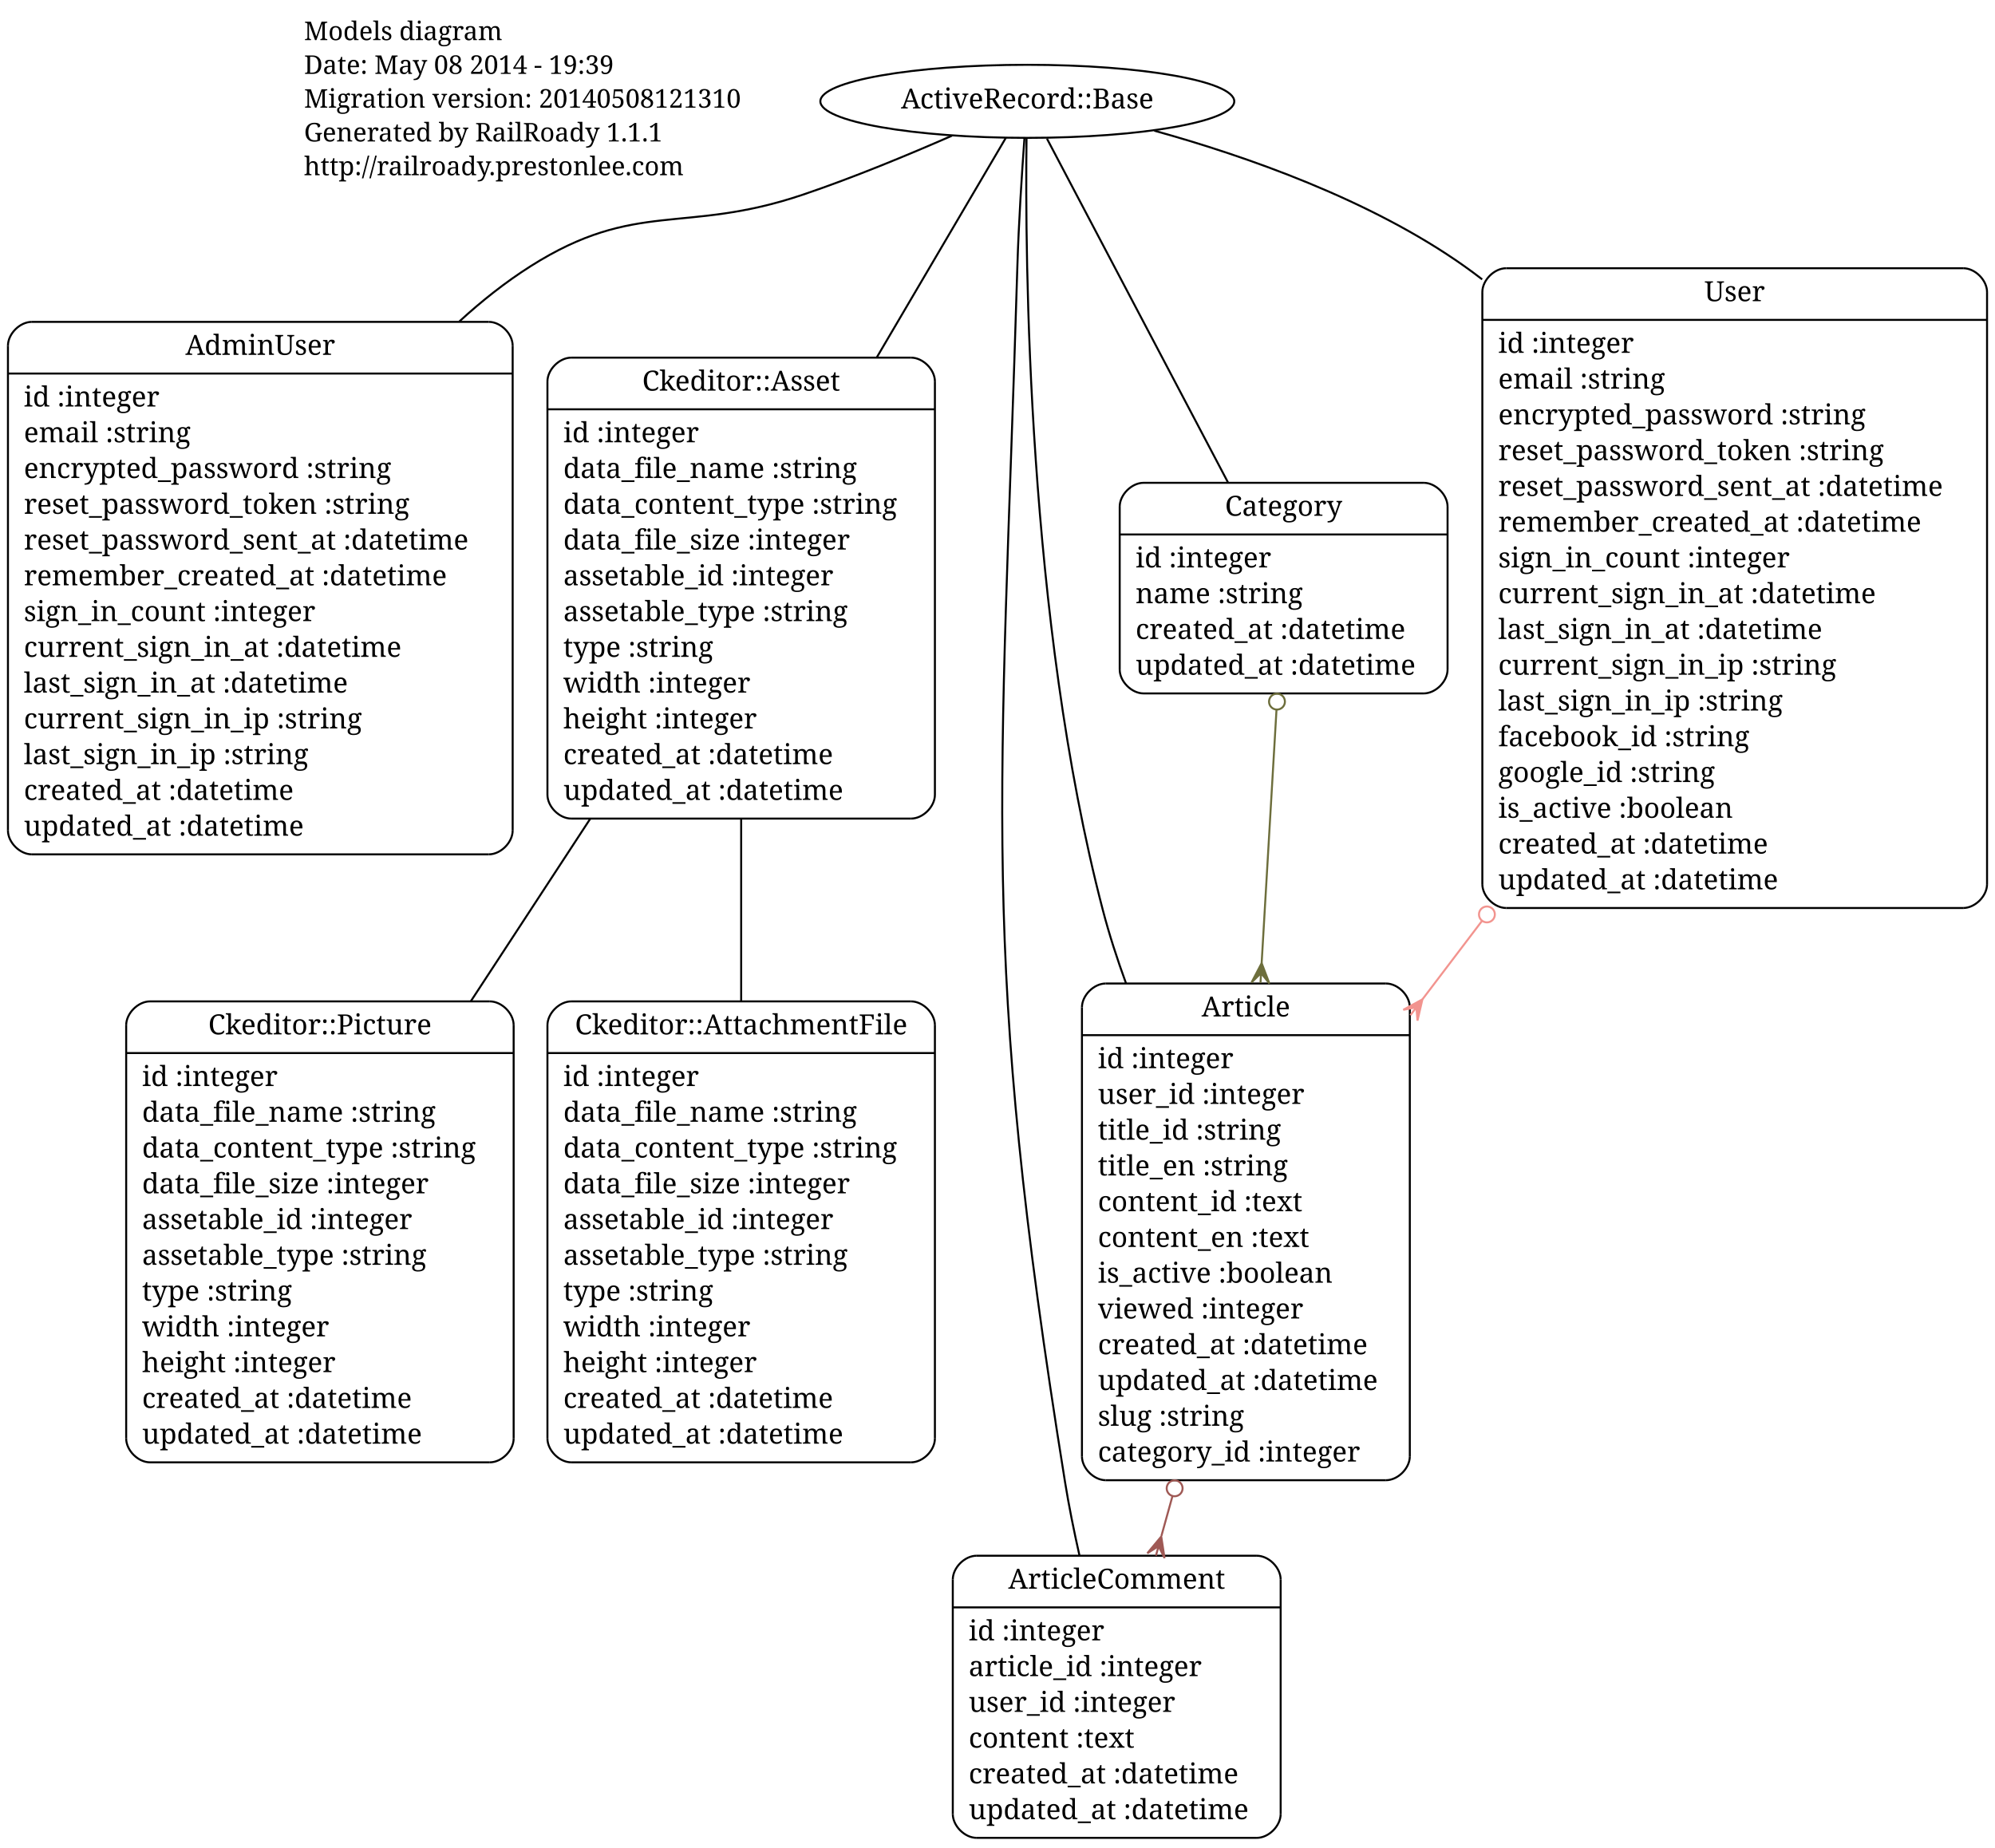
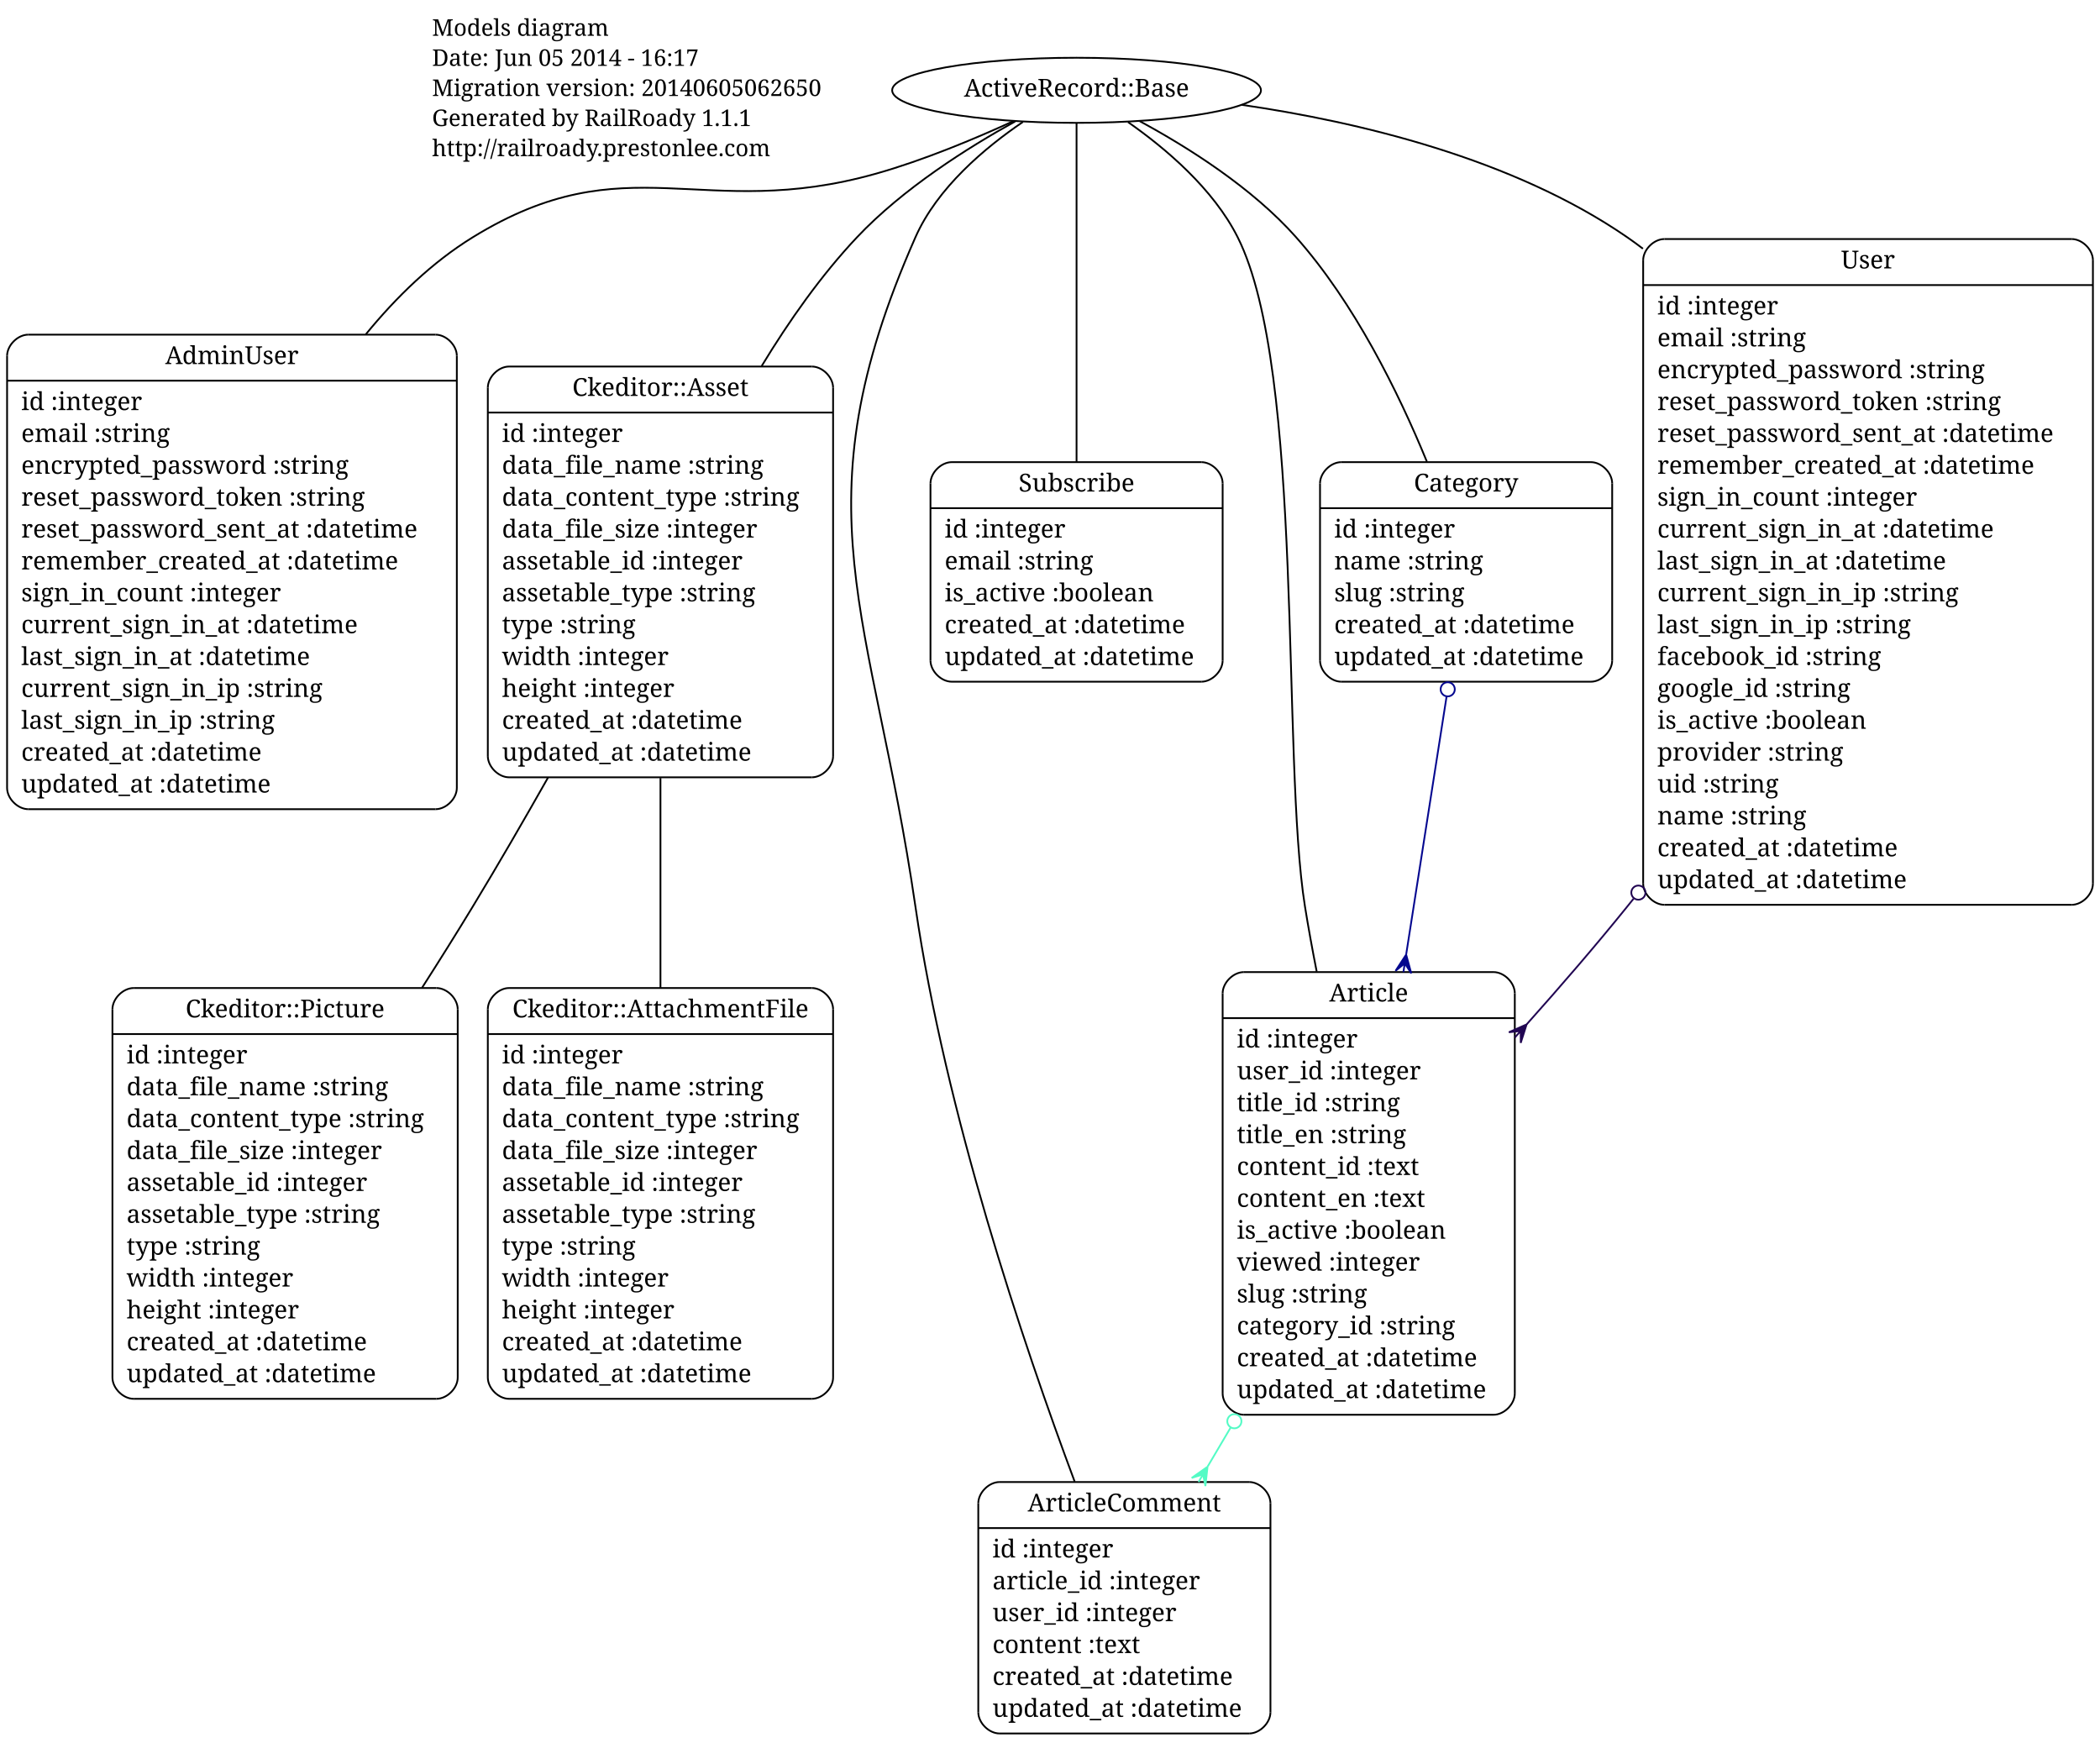
- <svg xmlns="http://www.w3.org/2000/svg" width="1004pt" height="930pt" viewBox="0.00 0.00 1004.00 930.00">
-   <g id="graph1" class="graph" transform="scale(1 1) rotate(0) translate(4 926)">
-     <polygon fill="white" stroke="white" points="-4,5 -4,-926 1001,-926 1001,5 -4,5" />
+ <svg xmlns="http://www.w3.org/2000/svg" width="1186pt" height="984pt" viewBox="0.00 0.00 1186.00 984.00">
+   <g id="graph1" class="graph" transform="scale(1 1) rotate(0) translate(4 980)">
+     <polygon fill="white" stroke="white" points="-4,5 -4,-980 1183,-980 1183,5 -4,5" />
    <g id="node1" class="node">
-       <text text-anchor="start" x="149" y="-905.8" font-family="Times Roman,serif" font-size="13.00">Models diagram</text>
-       <text text-anchor="start" x="149" y="-888.8" font-family="Times Roman,serif" font-size="13.00">Date: May 08 2014 - 19:39</text>
-       <text text-anchor="start" x="149" y="-871.8" font-family="Times Roman,serif" font-size="13.00">Migration version: 20140508121310</text>
-       <text text-anchor="start" x="149" y="-854.8" font-family="Times Roman,serif" font-size="13.00">Generated by RailRoady 1.1.1</text>
-       <text text-anchor="start" x="149" y="-837.8" font-family="Times Roman,serif" font-size="13.00">http://railroady.prestonlee.com</text>
+       <text text-anchor="start" x="240" y="-959.8" font-family="Times Roman,serif" font-size="13.00">Models diagram</text>
+       <text text-anchor="start" x="240" y="-942.8" font-family="Times Roman,serif" font-size="13.00">Date: Jun 05 2014 - 16:17</text>
+       <text text-anchor="start" x="240" y="-925.8" font-family="Times Roman,serif" font-size="13.00">Migration version: 20140605062650</text>
+       <text text-anchor="start" x="240" y="-908.8" font-family="Times Roman,serif" font-size="13.00">Generated by RailRoady 1.1.1</text>
+       <text text-anchor="start" x="240" y="-891.8" font-family="Times Roman,serif" font-size="13.00">http://railroady.prestonlee.com</text>
    </g>
    <g id="node2" class="node">
-       <polyline fill="none" stroke="black" points="12,-496 242,-496 " />
-       <path fill="none" stroke="black" d="M242,-496C248,-496 254,-502 254,-508" />
-       <polyline fill="none" stroke="black" points="254,-508 254,-752 " />
-       <path fill="none" stroke="black" d="M254,-752C254,-758 248,-764 242,-764" />
-       <polyline fill="none" stroke="black" points="242,-764 12,-764 " />
-       <path fill="none" stroke="black" d="M12,-764C6,-764 0,-758 0,-752" />
-       <polyline fill="none" stroke="black" points="0,-752 0,-508 " />
-       <path fill="none" stroke="black" d="M0,-508C0,-502 6,-496 12,-496" />
-       <text text-anchor="middle" x="127" y="-747.4" font-family="Times Roman,serif" font-size="14.00">AdminUser</text>
-       <polyline fill="none" stroke="black" points="0,-738 254,-738 " />
-       <text text-anchor="start" x="8" y="-721.4" font-family="Times Roman,serif" font-size="14.00">id :integer</text>
-       <text text-anchor="start" x="8" y="-703.4" font-family="Times Roman,serif" font-size="14.00">email :string</text>
-       <text text-anchor="start" x="8" y="-685.4" font-family="Times Roman,serif" font-size="14.00">encrypted_password :string</text>
-       <text text-anchor="start" x="8" y="-667.4" font-family="Times Roman,serif" font-size="14.00">reset_password_token :string</text>
-       <text text-anchor="start" x="8" y="-649.4" font-family="Times Roman,serif" font-size="14.00">reset_password_sent_at :datetime</text>
-       <text text-anchor="start" x="8" y="-631.4" font-family="Times Roman,serif" font-size="14.00">remember_created_at :datetime</text>
-       <text text-anchor="start" x="8" y="-613.4" font-family="Times Roman,serif" font-size="14.00">sign_in_count :integer</text>
-       <text text-anchor="start" x="8" y="-595.4" font-family="Times Roman,serif" font-size="14.00">current_sign_in_at :datetime</text>
-       <text text-anchor="start" x="8" y="-577.4" font-family="Times Roman,serif" font-size="14.00">last_sign_in_at :datetime</text>
-       <text text-anchor="start" x="8" y="-559.4" font-family="Times Roman,serif" font-size="14.00">current_sign_in_ip :string</text>
-       <text text-anchor="start" x="8" y="-541.4" font-family="Times Roman,serif" font-size="14.00">last_sign_in_ip :string</text>
-       <text text-anchor="start" x="8" y="-523.4" font-family="Times Roman,serif" font-size="14.00">created_at :datetime</text>
-       <text text-anchor="start" x="8" y="-505.4" font-family="Times Roman,serif" font-size="14.00">updated_at :datetime</text>
+       <polyline fill="none" stroke="black" points="12,-523 242,-523 " />
+       <path fill="none" stroke="black" d="M242,-523C248,-523 254,-529 254,-535" />
+       <polyline fill="none" stroke="black" points="254,-535 254,-779 " />
+       <path fill="none" stroke="black" d="M254,-779C254,-785 248,-791 242,-791" />
+       <polyline fill="none" stroke="black" points="242,-791 12,-791 " />
+       <path fill="none" stroke="black" d="M12,-791C6,-791 0,-785 0,-779" />
+       <polyline fill="none" stroke="black" points="0,-779 0,-535 " />
+       <path fill="none" stroke="black" d="M0,-535C0,-529 6,-523 12,-523" />
+       <text text-anchor="middle" x="127" y="-774.4" font-family="Times Roman,serif" font-size="14.00">AdminUser</text>
+       <polyline fill="none" stroke="black" points="0,-765 254,-765 " />
+       <text text-anchor="start" x="8" y="-748.4" font-family="Times Roman,serif" font-size="14.00">id :integer</text>
+       <text text-anchor="start" x="8" y="-730.4" font-family="Times Roman,serif" font-size="14.00">email :string</text>
+       <text text-anchor="start" x="8" y="-712.4" font-family="Times Roman,serif" font-size="14.00">encrypted_password :string</text>
+       <text text-anchor="start" x="8" y="-694.4" font-family="Times Roman,serif" font-size="14.00">reset_password_token :string</text>
+       <text text-anchor="start" x="8" y="-676.4" font-family="Times Roman,serif" font-size="14.00">reset_password_sent_at :datetime</text>
+       <text text-anchor="start" x="8" y="-658.4" font-family="Times Roman,serif" font-size="14.00">remember_created_at :datetime</text>
+       <text text-anchor="start" x="8" y="-640.4" font-family="Times Roman,serif" font-size="14.00">sign_in_count :integer</text>
+       <text text-anchor="start" x="8" y="-622.4" font-family="Times Roman,serif" font-size="14.00">current_sign_in_at :datetime</text>
+       <text text-anchor="start" x="8" y="-604.4" font-family="Times Roman,serif" font-size="14.00">last_sign_in_at :datetime</text>
+       <text text-anchor="start" x="8" y="-586.4" font-family="Times Roman,serif" font-size="14.00">current_sign_in_ip :string</text>
+       <text text-anchor="start" x="8" y="-568.4" font-family="Times Roman,serif" font-size="14.00">last_sign_in_ip :string</text>
+       <text text-anchor="start" x="8" y="-550.4" font-family="Times Roman,serif" font-size="14.00">created_at :datetime</text>
+       <text text-anchor="start" x="8" y="-532.4" font-family="Times Roman,serif" font-size="14.00">updated_at :datetime</text>
    </g>
    <g id="node3" class="node">
-       <polyline fill="none" stroke="black" points="283.5,-514 454.5,-514 " />
-       <path fill="none" stroke="black" d="M454.5,-514C460.5,-514 466.5,-520 466.5,-526" />
-       <polyline fill="none" stroke="black" points="466.5,-526 466.5,-734 " />
-       <path fill="none" stroke="black" d="M466.5,-734C466.5,-740 460.5,-746 454.5,-746" />
-       <polyline fill="none" stroke="black" points="454.5,-746 283.5,-746 " />
-       <path fill="none" stroke="black" d="M283.5,-746C277.5,-746 271.5,-740 271.5,-734" />
-       <polyline fill="none" stroke="black" points="271.5,-734 271.5,-526 " />
-       <path fill="none" stroke="black" d="M271.5,-526C271.5,-520 277.5,-514 283.5,-514" />
-       <text text-anchor="middle" x="369" y="-729.4" font-family="Times Roman,serif" font-size="14.00">Ckeditor::Asset</text>
-       <polyline fill="none" stroke="black" points="271.5,-720 466.5,-720 " />
-       <text text-anchor="start" x="279.5" y="-703.4" font-family="Times Roman,serif" font-size="14.00">id :integer</text>
-       <text text-anchor="start" x="279.5" y="-685.4" font-family="Times Roman,serif" font-size="14.00">data_file_name :string</text>
-       <text text-anchor="start" x="279.5" y="-667.4" font-family="Times Roman,serif" font-size="14.00">data_content_type :string</text>
-       <text text-anchor="start" x="279.5" y="-649.4" font-family="Times Roman,serif" font-size="14.00">data_file_size :integer</text>
-       <text text-anchor="start" x="279.5" y="-631.4" font-family="Times Roman,serif" font-size="14.00">assetable_id :integer</text>
-       <text text-anchor="start" x="279.5" y="-613.4" font-family="Times Roman,serif" font-size="14.00">assetable_type :string</text>
-       <text text-anchor="start" x="279.5" y="-595.4" font-family="Times Roman,serif" font-size="14.00">type :string</text>
-       <text text-anchor="start" x="279.5" y="-577.4" font-family="Times Roman,serif" font-size="14.00">width :integer</text>
-       <text text-anchor="start" x="279.5" y="-559.4" font-family="Times Roman,serif" font-size="14.00">height :integer</text>
-       <text text-anchor="start" x="279.5" y="-541.4" font-family="Times Roman,serif" font-size="14.00">created_at :datetime</text>
-       <text text-anchor="start" x="279.5" y="-523.4" font-family="Times Roman,serif" font-size="14.00">updated_at :datetime</text>
+       <polyline fill="none" stroke="black" points="283.5,-541 454.5,-541 " />
+       <path fill="none" stroke="black" d="M454.5,-541C460.5,-541 466.5,-547 466.5,-553" />
+       <polyline fill="none" stroke="black" points="466.5,-553 466.5,-761 " />
+       <path fill="none" stroke="black" d="M466.5,-761C466.5,-767 460.5,-773 454.5,-773" />
+       <polyline fill="none" stroke="black" points="454.5,-773 283.5,-773 " />
+       <path fill="none" stroke="black" d="M283.5,-773C277.5,-773 271.5,-767 271.5,-761" />
+       <polyline fill="none" stroke="black" points="271.5,-761 271.5,-553 " />
+       <path fill="none" stroke="black" d="M271.5,-553C271.5,-547 277.5,-541 283.5,-541" />
+       <text text-anchor="middle" x="369" y="-756.4" font-family="Times Roman,serif" font-size="14.00">Ckeditor::Asset</text>
+       <polyline fill="none" stroke="black" points="271.5,-747 466.5,-747 " />
+       <text text-anchor="start" x="279.5" y="-730.4" font-family="Times Roman,serif" font-size="14.00">id :integer</text>
+       <text text-anchor="start" x="279.5" y="-712.4" font-family="Times Roman,serif" font-size="14.00">data_file_name :string</text>
+       <text text-anchor="start" x="279.5" y="-694.4" font-family="Times Roman,serif" font-size="14.00">data_content_type :string</text>
+       <text text-anchor="start" x="279.5" y="-676.4" font-family="Times Roman,serif" font-size="14.00">data_file_size :integer</text>
+       <text text-anchor="start" x="279.5" y="-658.4" font-family="Times Roman,serif" font-size="14.00">assetable_id :integer</text>
+       <text text-anchor="start" x="279.5" y="-640.4" font-family="Times Roman,serif" font-size="14.00">assetable_type :string</text>
+       <text text-anchor="start" x="279.5" y="-622.4" font-family="Times Roman,serif" font-size="14.00">type :string</text>
+       <text text-anchor="start" x="279.5" y="-604.4" font-family="Times Roman,serif" font-size="14.00">width :integer</text>
+       <text text-anchor="start" x="279.5" y="-586.4" font-family="Times Roman,serif" font-size="14.00">height :integer</text>
+       <text text-anchor="start" x="279.5" y="-568.4" font-family="Times Roman,serif" font-size="14.00">created_at :datetime</text>
+       <text text-anchor="start" x="279.5" y="-550.4" font-family="Times Roman,serif" font-size="14.00">updated_at :datetime</text>
    </g>
    <g id="node4" class="node">
      <polyline fill="none" stroke="black" points="71.5,-190 242.5,-190 " />
      <path fill="none" stroke="black" d="M242.5,-190C248.5,-190 254.5,-196 254.5,-202" />
      <polyline fill="none" stroke="black" points="254.5,-202 254.5,-410 " />
      <path fill="none" stroke="black" d="M254.5,-410C254.5,-416 248.5,-422 242.5,-422" />
      <polyline fill="none" stroke="black" points="242.5,-422 71.5,-422 " />
      <path fill="none" stroke="black" d="M71.5,-422C65.5,-422 59.5,-416 59.5,-410" />
      <polyline fill="none" stroke="black" points="59.5,-410 59.5,-202 " />
      <path fill="none" stroke="black" d="M59.5,-202C59.5,-196 65.5,-190 71.5,-190" />
      <text text-anchor="middle" x="157" y="-405.4" font-family="Times Roman,serif" font-size="14.00">Ckeditor::Picture</text>
      <polyline fill="none" stroke="black" points="59.5,-396 254.5,-396 " />
      <text text-anchor="start" x="67.5" y="-379.4" font-family="Times Roman,serif" font-size="14.00">id :integer</text>
      <text text-anchor="start" x="67.5" y="-361.4" font-family="Times Roman,serif" font-size="14.00">data_file_name :string</text>
      <text text-anchor="start" x="67.5" y="-343.4" font-family="Times Roman,serif" font-size="14.00">data_content_type :string</text>
      <text text-anchor="start" x="67.5" y="-325.4" font-family="Times Roman,serif" font-size="14.00">data_file_size :integer</text>
      <text text-anchor="start" x="67.5" y="-307.4" font-family="Times Roman,serif" font-size="14.00">assetable_id :integer</text>
      <text text-anchor="start" x="67.5" y="-289.4" font-family="Times Roman,serif" font-size="14.00">assetable_type :string</text>
      <text text-anchor="start" x="67.5" y="-271.4" font-family="Times Roman,serif" font-size="14.00">type :string</text>
      <text text-anchor="start" x="67.5" y="-253.4" font-family="Times Roman,serif" font-size="14.00">width :integer</text>
      <text text-anchor="start" x="67.5" y="-235.4" font-family="Times Roman,serif" font-size="14.00">height :integer</text>
      <text text-anchor="start" x="67.5" y="-217.4" font-family="Times Roman,serif" font-size="14.00">created_at :datetime</text>
      <text text-anchor="start" x="67.5" y="-199.4" font-family="Times Roman,serif" font-size="14.00">updated_at :datetime</text>
    </g>
    <g id="edge6" class="edge">
-       <path fill="none" stroke="black" d="M293.062,-513.944C273.518,-484.074 252.487,-451.933 232.942,-422.063" />
+       <path fill="none" stroke="black" d="M305.494,-540.835C291.781,-516.59 277.146,-491.32 263,-468 253.935,-453.057 244.18,-437.5 234.388,-422.196" />
    </g>
    <g id="node5" class="node">
      <polyline fill="none" stroke="black" points="283.5,-190 454.5,-190 " />
      <path fill="none" stroke="black" d="M454.5,-190C460.5,-190 466.5,-196 466.5,-202" />
      <polyline fill="none" stroke="black" points="466.5,-202 466.5,-410 " />
      <path fill="none" stroke="black" d="M466.5,-410C466.5,-416 460.5,-422 454.5,-422" />
      <polyline fill="none" stroke="black" points="454.5,-422 283.5,-422 " />
      <path fill="none" stroke="black" d="M283.5,-422C277.5,-422 271.5,-416 271.5,-410" />
      <polyline fill="none" stroke="black" points="271.5,-410 271.5,-202 " />
      <path fill="none" stroke="black" d="M271.5,-202C271.5,-196 277.5,-190 283.5,-190" />
      <text text-anchor="middle" x="369" y="-405.4" font-family="Times Roman,serif" font-size="14.00">Ckeditor::AttachmentFile</text>
      <polyline fill="none" stroke="black" points="271.5,-396 466.5,-396 " />
      <text text-anchor="start" x="279.5" y="-379.4" font-family="Times Roman,serif" font-size="14.00">id :integer</text>
      <text text-anchor="start" x="279.5" y="-361.4" font-family="Times Roman,serif" font-size="14.00">data_file_name :string</text>
      <text text-anchor="start" x="279.5" y="-343.4" font-family="Times Roman,serif" font-size="14.00">data_content_type :string</text>
      <text text-anchor="start" x="279.5" y="-325.4" font-family="Times Roman,serif" font-size="14.00">data_file_size :integer</text>
      <text text-anchor="start" x="279.5" y="-307.4" font-family="Times Roman,serif" font-size="14.00">assetable_id :integer</text>
      <text text-anchor="start" x="279.5" y="-289.4" font-family="Times Roman,serif" font-size="14.00">assetable_type :string</text>
      <text text-anchor="start" x="279.5" y="-271.4" font-family="Times Roman,serif" font-size="14.00">type :string</text>
      <text text-anchor="start" x="279.5" y="-253.4" font-family="Times Roman,serif" font-size="14.00">width :integer</text>
      <text text-anchor="start" x="279.5" y="-235.4" font-family="Times Roman,serif" font-size="14.00">height :integer</text>
      <text text-anchor="start" x="279.5" y="-217.4" font-family="Times Roman,serif" font-size="14.00">created_at :datetime</text>
      <text text-anchor="start" x="279.5" y="-199.4" font-family="Times Roman,serif" font-size="14.00">updated_at :datetime</text>
    </g>
    <g id="edge8" class="edge">
-       <path fill="none" stroke="black" d="M369,-513.944C369,-484.074 369,-451.933 369,-422.063" />
+       <path fill="none" stroke="black" d="M369,-540.61C369,-502.494 369,-460.167 369,-422.075" />
    </g>
    <g id="node6" class="node">
-       <polyline fill="none" stroke="black" points="487.5,-1 628.5,-1 " />
-       <path fill="none" stroke="black" d="M628.5,-1C634.5,-1 640.5,-7 640.5,-13" />
-       <polyline fill="none" stroke="black" points="640.5,-13 640.5,-131 " />
-       <path fill="none" stroke="black" d="M640.5,-131C640.5,-137 634.5,-143 628.5,-143" />
-       <polyline fill="none" stroke="black" points="628.5,-143 487.5,-143 " />
-       <path fill="none" stroke="black" d="M487.5,-143C481.5,-143 475.5,-137 475.5,-131" />
-       <polyline fill="none" stroke="black" points="475.5,-131 475.5,-13 " />
-       <path fill="none" stroke="black" d="M475.5,-13C475.5,-7 481.5,-1 487.5,-1" />
-       <text text-anchor="middle" x="558" y="-126.4" font-family="Times Roman,serif" font-size="14.00">ArticleComment</text>
-       <polyline fill="none" stroke="black" points="475.5,-117 640.5,-117 " />
-       <text text-anchor="start" x="483.5" y="-100.4" font-family="Times Roman,serif" font-size="14.00">id :integer</text>
-       <text text-anchor="start" x="483.5" y="-82.4" font-family="Times Roman,serif" font-size="14.00">article_id :integer</text>
-       <text text-anchor="start" x="483.5" y="-64.4" font-family="Times Roman,serif" font-size="14.00">user_id :integer</text>
-       <text text-anchor="start" x="483.5" y="-46.4" font-family="Times Roman,serif" font-size="14.00">content :text</text>
-       <text text-anchor="start" x="483.5" y="-28.4" font-family="Times Roman,serif" font-size="14.00">created_at :datetime</text>
-       <text text-anchor="start" x="483.5" y="-10.4" font-family="Times Roman,serif" font-size="14.00">updated_at :datetime</text>
+       <polyline fill="none" stroke="black" points="560.5,-1 701.5,-1 " />
+       <path fill="none" stroke="black" d="M701.5,-1C707.5,-1 713.5,-7 713.5,-13" />
+       <polyline fill="none" stroke="black" points="713.5,-13 713.5,-131 " />
+       <path fill="none" stroke="black" d="M713.5,-131C713.5,-137 707.5,-143 701.5,-143" />
+       <polyline fill="none" stroke="black" points="701.5,-143 560.5,-143 " />
+       <path fill="none" stroke="black" d="M560.5,-143C554.5,-143 548.5,-137 548.5,-131" />
+       <polyline fill="none" stroke="black" points="548.5,-131 548.5,-13 " />
+       <path fill="none" stroke="black" d="M548.5,-13C548.5,-7 554.5,-1 560.5,-1" />
+       <text text-anchor="middle" x="631" y="-126.4" font-family="Times Roman,serif" font-size="14.00">ArticleComment</text>
+       <polyline fill="none" stroke="black" points="548.5,-117 713.5,-117 " />
+       <text text-anchor="start" x="556.5" y="-100.4" font-family="Times Roman,serif" font-size="14.00">id :integer</text>
+       <text text-anchor="start" x="556.5" y="-82.4" font-family="Times Roman,serif" font-size="14.00">article_id :integer</text>
+       <text text-anchor="start" x="556.5" y="-64.4" font-family="Times Roman,serif" font-size="14.00">user_id :integer</text>
+       <text text-anchor="start" x="556.5" y="-46.4" font-family="Times Roman,serif" font-size="14.00">content :text</text>
+       <text text-anchor="start" x="556.5" y="-28.4" font-family="Times Roman,serif" font-size="14.00">created_at :datetime</text>
+       <text text-anchor="start" x="556.5" y="-10.4" font-family="Times Roman,serif" font-size="14.00">updated_at :datetime</text>
    </g>
    <g id="node7" class="node">
-       <polyline fill="none" stroke="black" points="552.5,-181 693.5,-181 " />
-       <path fill="none" stroke="black" d="M693.5,-181C699.5,-181 705.5,-187 705.5,-193" />
-       <polyline fill="none" stroke="black" points="705.5,-193 705.5,-419 " />
-       <path fill="none" stroke="black" d="M705.5,-419C705.5,-425 699.5,-431 693.5,-431" />
-       <polyline fill="none" stroke="black" points="693.5,-431 552.5,-431 " />
-       <path fill="none" stroke="black" d="M552.5,-431C546.5,-431 540.5,-425 540.5,-419" />
-       <polyline fill="none" stroke="black" points="540.5,-419 540.5,-193 " />
-       <path fill="none" stroke="black" d="M540.5,-193C540.5,-187 546.5,-181 552.5,-181" />
-       <text text-anchor="middle" x="623" y="-414.4" font-family="Times Roman,serif" font-size="14.00">Article</text>
-       <polyline fill="none" stroke="black" points="540.5,-405 705.5,-405 " />
-       <text text-anchor="start" x="548.5" y="-388.4" font-family="Times Roman,serif" font-size="14.00">id :integer</text>
-       <text text-anchor="start" x="548.5" y="-370.4" font-family="Times Roman,serif" font-size="14.00">user_id :integer</text>
-       <text text-anchor="start" x="548.5" y="-352.4" font-family="Times Roman,serif" font-size="14.00">title_id :string</text>
-       <text text-anchor="start" x="548.5" y="-334.4" font-family="Times Roman,serif" font-size="14.00">title_en :string</text>
-       <text text-anchor="start" x="548.5" y="-316.4" font-family="Times Roman,serif" font-size="14.00">content_id :text</text>
-       <text text-anchor="start" x="548.5" y="-298.4" font-family="Times Roman,serif" font-size="14.00">content_en :text</text>
-       <text text-anchor="start" x="548.5" y="-280.4" font-family="Times Roman,serif" font-size="14.00">is_active :boolean</text>
-       <text text-anchor="start" x="548.5" y="-262.4" font-family="Times Roman,serif" font-size="14.00">viewed :integer</text>
-       <text text-anchor="start" x="548.5" y="-244.4" font-family="Times Roman,serif" font-size="14.00">created_at :datetime</text>
-       <text text-anchor="start" x="548.5" y="-226.4" font-family="Times Roman,serif" font-size="14.00">updated_at :datetime</text>
-       <text text-anchor="start" x="548.5" y="-208.4" font-family="Times Roman,serif" font-size="14.00">slug :string</text>
-       <text text-anchor="start" x="548.5" y="-190.4" font-family="Times Roman,serif" font-size="14.00">category_id :integer</text>
+       <polyline fill="none" stroke="black" points="533.5,-595 674.5,-595 " />
+       <path fill="none" stroke="black" d="M674.5,-595C680.5,-595 686.5,-601 686.5,-607" />
+       <polyline fill="none" stroke="black" points="686.5,-607 686.5,-707 " />
+       <path fill="none" stroke="black" d="M686.5,-707C686.5,-713 680.5,-719 674.5,-719" />
+       <polyline fill="none" stroke="black" points="674.5,-719 533.5,-719 " />
+       <path fill="none" stroke="black" d="M533.5,-719C527.5,-719 521.5,-713 521.5,-707" />
+       <polyline fill="none" stroke="black" points="521.5,-707 521.5,-607 " />
+       <path fill="none" stroke="black" d="M521.5,-607C521.5,-601 527.5,-595 533.5,-595" />
+       <text text-anchor="middle" x="604" y="-702.4" font-family="Times Roman,serif" font-size="14.00">Subscribe</text>
+       <polyline fill="none" stroke="black" points="521.5,-693 686.5,-693 " />
+       <text text-anchor="start" x="529.5" y="-676.4" font-family="Times Roman,serif" font-size="14.00">id :integer</text>
+       <text text-anchor="start" x="529.5" y="-658.4" font-family="Times Roman,serif" font-size="14.00">email :string</text>
+       <text text-anchor="start" x="529.5" y="-640.4" font-family="Times Roman,serif" font-size="14.00">is_active :boolean</text>
+       <text text-anchor="start" x="529.5" y="-622.4" font-family="Times Roman,serif" font-size="14.00">created_at :datetime</text>
+       <text text-anchor="start" x="529.5" y="-604.4" font-family="Times Roman,serif" font-size="14.00">updated_at :datetime</text>
+     </g>
+     <g id="node8" class="node">
+       <polyline fill="none" stroke="black" points="698.5,-181 839.5,-181 " />
+       <path fill="none" stroke="black" d="M839.5,-181C845.5,-181 851.5,-187 851.5,-193" />
+       <polyline fill="none" stroke="black" points="851.5,-193 851.5,-419 " />
+       <path fill="none" stroke="black" d="M851.5,-419C851.5,-425 845.5,-431 839.5,-431" />
+       <polyline fill="none" stroke="black" points="839.5,-431 698.5,-431 " />
+       <path fill="none" stroke="black" d="M698.5,-431C692.5,-431 686.5,-425 686.5,-419" />
+       <polyline fill="none" stroke="black" points="686.5,-419 686.5,-193 " />
+       <path fill="none" stroke="black" d="M686.5,-193C686.5,-187 692.5,-181 698.5,-181" />
+       <text text-anchor="middle" x="769" y="-414.4" font-family="Times Roman,serif" font-size="14.00">Article</text>
+       <polyline fill="none" stroke="black" points="686.5,-405 851.5,-405 " />
+       <text text-anchor="start" x="694.5" y="-388.4" font-family="Times Roman,serif" font-size="14.00">id :integer</text>
+       <text text-anchor="start" x="694.5" y="-370.4" font-family="Times Roman,serif" font-size="14.00">user_id :integer</text>
+       <text text-anchor="start" x="694.5" y="-352.4" font-family="Times Roman,serif" font-size="14.00">title_id :string</text>
+       <text text-anchor="start" x="694.5" y="-334.4" font-family="Times Roman,serif" font-size="14.00">title_en :string</text>
+       <text text-anchor="start" x="694.5" y="-316.4" font-family="Times Roman,serif" font-size="14.00">content_id :text</text>
+       <text text-anchor="start" x="694.5" y="-298.4" font-family="Times Roman,serif" font-size="14.00">content_en :text</text>
+       <text text-anchor="start" x="694.5" y="-280.4" font-family="Times Roman,serif" font-size="14.00">is_active :boolean</text>
+       <text text-anchor="start" x="694.5" y="-262.4" font-family="Times Roman,serif" font-size="14.00">viewed :integer</text>
+       <text text-anchor="start" x="694.5" y="-244.4" font-family="Times Roman,serif" font-size="14.00">slug :string</text>
+       <text text-anchor="start" x="694.5" y="-226.4" font-family="Times Roman,serif" font-size="14.00">category_id :string</text>
+       <text text-anchor="start" x="694.5" y="-208.4" font-family="Times Roman,serif" font-size="14.00">created_at :datetime</text>
+       <text text-anchor="start" x="694.5" y="-190.4" font-family="Times Roman,serif" font-size="14.00">updated_at :datetime</text>
+     </g>
+     <g id="edge14" class="edge">
+       <path fill="none" stroke="#54fbc5" d="M691.051,-173.826C686.676,-166.407 682.35,-159.071 678.144,-151.94" />
+       <ellipse fill="none" stroke="#54fbc5" cx="693.12" cy="-177.334" rx="4" ry="4" />
+       <polygon fill="#54fbc5" stroke="#54fbc5" points="677.967,-151.64 676.764,-140.741 675.427,-147.333 672.887,-143.027 672.887,-143.027 672.887,-143.027 675.427,-147.333 669.011,-145.313 677.967,-151.64 677.967,-151.64" />
+     </g>
+     <g id="node9" class="node">
+       <polyline fill="none" stroke="black" points="753.5,-595 894.5,-595 " />
+       <path fill="none" stroke="black" d="M894.5,-595C900.5,-595 906.5,-601 906.5,-607" />
+       <polyline fill="none" stroke="black" points="906.5,-607 906.5,-707 " />
+       <path fill="none" stroke="black" d="M906.5,-707C906.5,-713 900.5,-719 894.5,-719" />
+       <polyline fill="none" stroke="black" points="894.5,-719 753.5,-719 " />
+       <path fill="none" stroke="black" d="M753.5,-719C747.5,-719 741.5,-713 741.5,-707" />
+       <polyline fill="none" stroke="black" points="741.5,-707 741.5,-607 " />
+       <path fill="none" stroke="black" d="M741.5,-607C741.5,-601 747.5,-595 753.5,-595" />
+       <text text-anchor="middle" x="824" y="-702.4" font-family="Times Roman,serif" font-size="14.00">Category</text>
+       <polyline fill="none" stroke="black" points="741.5,-693 906.5,-693 " />
+       <text text-anchor="start" x="749.5" y="-676.4" font-family="Times Roman,serif" font-size="14.00">id :integer</text>
+       <text text-anchor="start" x="749.5" y="-658.4" font-family="Times Roman,serif" font-size="14.00">name :string</text>
+       <text text-anchor="start" x="749.5" y="-640.4" font-family="Times Roman,serif" font-size="14.00">slug :string</text>
+       <text text-anchor="start" x="749.5" y="-622.4" font-family="Times Roman,serif" font-size="14.00">created_at :datetime</text>
+       <text text-anchor="start" x="749.5" y="-604.4" font-family="Times Roman,serif" font-size="14.00">updated_at :datetime</text>
+     </g>
+     <g id="edge18" class="edge">
+       <path fill="none" stroke="#04078f" d="M812.955,-586.512C806.43,-544.872 797.95,-490.756 790.182,-441.179" />
+       <ellipse fill="none" stroke="#04078f" cx="813.611" cy="-590.701" rx="4" ry="4" />
+       <polygon fill="#04078f" stroke="#04078f" points="790.135,-440.882 793.033,-430.306 789.361,-435.942 788.587,-431.002 788.587,-431.002 788.587,-431.002 789.361,-435.942 784.142,-431.699 790.135,-440.882 790.135,-440.882" />
+     </g>
+     <g id="node10" class="node">
+       <polyline fill="none" stroke="black" points="936,-469 1166,-469 " />
+       <path fill="none" stroke="black" d="M1166,-469C1172,-469 1178,-475 1178,-481" />
+       <polyline fill="none" stroke="black" points="1178,-481 1178,-833 " />
+       <path fill="none" stroke="black" d="M1178,-833C1178,-839 1172,-845 1166,-845" />
+       <polyline fill="none" stroke="black" points="1166,-845 936,-845 " />
+       <path fill="none" stroke="black" d="M936,-845C930,-845 924,-839 924,-833" />
+       <polyline fill="none" stroke="black" points="924,-833 924,-481 " />
+       <path fill="none" stroke="black" d="M924,-481C924,-475 930,-469 936,-469" />
+       <text text-anchor="middle" x="1051" y="-828.4" font-family="Times Roman,serif" font-size="14.00">User</text>
+       <polyline fill="none" stroke="black" points="924,-819 1178,-819 " />
+       <text text-anchor="start" x="932" y="-802.4" font-family="Times Roman,serif" font-size="14.00">id :integer</text>
+       <text text-anchor="start" x="932" y="-784.4" font-family="Times Roman,serif" font-size="14.00">email :string</text>
+       <text text-anchor="start" x="932" y="-766.4" font-family="Times Roman,serif" font-size="14.00">encrypted_password :string</text>
+       <text text-anchor="start" x="932" y="-748.4" font-family="Times Roman,serif" font-size="14.00">reset_password_token :string</text>
+       <text text-anchor="start" x="932" y="-730.4" font-family="Times Roman,serif" font-size="14.00">reset_password_sent_at :datetime</text>
+       <text text-anchor="start" x="932" y="-712.4" font-family="Times Roman,serif" font-size="14.00">remember_created_at :datetime</text>
+       <text text-anchor="start" x="932" y="-694.4" font-family="Times Roman,serif" font-size="14.00">sign_in_count :integer</text>
+       <text text-anchor="start" x="932" y="-676.4" font-family="Times Roman,serif" font-size="14.00">current_sign_in_at :datetime</text>
+       <text text-anchor="start" x="932" y="-658.4" font-family="Times Roman,serif" font-size="14.00">last_sign_in_at :datetime</text>
+       <text text-anchor="start" x="932" y="-640.4" font-family="Times Roman,serif" font-size="14.00">current_sign_in_ip :string</text>
+       <text text-anchor="start" x="932" y="-622.4" font-family="Times Roman,serif" font-size="14.00">last_sign_in_ip :string</text>
+       <text text-anchor="start" x="932" y="-604.4" font-family="Times Roman,serif" font-size="14.00">facebook_id :string</text>
+       <text text-anchor="start" x="932" y="-586.4" font-family="Times Roman,serif" font-size="14.00">google_id :string</text>
+       <text text-anchor="start" x="932" y="-568.4" font-family="Times Roman,serif" font-size="14.00">is_active :boolean</text>
+       <text text-anchor="start" x="932" y="-550.4" font-family="Times Roman,serif" font-size="14.00">provider :string</text>
+       <text text-anchor="start" x="932" y="-532.4" font-family="Times Roman,serif" font-size="14.00">uid :string</text>
+       <text text-anchor="start" x="932" y="-514.4" font-family="Times Roman,serif" font-size="14.00">name :string</text>
+       <text text-anchor="start" x="932" y="-496.4" font-family="Times Roman,serif" font-size="14.00">created_at :datetime</text>
+       <text text-anchor="start" x="932" y="-478.4" font-family="Times Roman,serif" font-size="14.00">updated_at :datetime</text>
+     </g>
+     <g id="edge22" class="edge">
+       <path fill="none" stroke="#210652" d="M918.562,-472.437C917.373,-470.95 916.186,-469.47 915,-468 897.248,-445.986 877.426,-423.027 858.253,-401.548" />
+       <ellipse fill="none" stroke="#210652" cx="921.297" cy="-475.881" rx="4" ry="4" />
+       <polygon fill="#210652" stroke="#210652" points="858.177,-401.463 854.854,-391.013 854.84,-397.74 851.503,-394.016 851.503,-394.016 851.503,-394.016 854.84,-397.74 848.152,-397.02 858.177,-401.463 858.177,-401.463" />
+     </g>
+     <g id="node11" class="node">
+       <ellipse fill="none" stroke="black" cx="604" cy="-929" rx="104.151" ry="18.385" />
+       <text text-anchor="middle" x="604" y="-925.4" font-family="Times Roman,serif" font-size="14.00">ActiveRecord::Base</text>
+     </g>
+     <g id="edge2" class="edge">
+       <path fill="none" stroke="black" d="M568.142,-911.509C546.305,-901.513 517.581,-889.511 491,-882 392.277,-854.105 350.361,-899.782 263,-846 240.108,-831.907 219.932,-812.383 202.606,-791.199" />
+     </g>
+     <g id="edge4" class="edge">
+       <path fill="none" stroke="black" d="M569.363,-911.439C542.629,-896.645 505.946,-873.519 480,-846 459.769,-824.542 441.614,-798.755 426.133,-773.226" />
+     </g>
+     <g id="edge10" class="edge">
+       <path fill="none" stroke="black" d="M573.679,-911.113C552.295,-896.594 525.347,-873.974 513,-846 445.161,-692.306 488.758,-634.242 513,-468 530.002,-351.405 573.762,-221.41 602.945,-143.208" />
    </g>
    <g id="edge12" class="edge">
-       <path fill="none" stroke="#9f5955" d="M586.034,-172.922C584.167,-166.202 582.321,-159.554 580.519,-153.069" />
-       <ellipse fill="none" stroke="#9f5955" cx="587.146" cy="-176.925" rx="4" ry="4" />
-       <polygon fill="#9f5955" stroke="#9f5955" points="580.406,-152.662 582.065,-141.822 579.068,-147.844 577.73,-143.027 577.73,-143.027 577.73,-143.027 579.068,-147.844 573.394,-144.231 580.406,-152.662 580.406,-152.662" />
-     </g>
-     <g id="node8" class="node">
-       <polyline fill="none" stroke="black" points="571.5,-577 712.5,-577 " />
-       <path fill="none" stroke="black" d="M712.5,-577C718.5,-577 724.5,-583 724.5,-589" />
-       <polyline fill="none" stroke="black" points="724.5,-589 724.5,-671 " />
-       <path fill="none" stroke="black" d="M724.5,-671C724.5,-677 718.5,-683 712.5,-683" />
-       <polyline fill="none" stroke="black" points="712.5,-683 571.5,-683 " />
-       <path fill="none" stroke="black" d="M571.5,-683C565.5,-683 559.5,-677 559.5,-671" />
-       <polyline fill="none" stroke="black" points="559.5,-671 559.5,-589 " />
-       <path fill="none" stroke="black" d="M559.5,-589C559.5,-583 565.5,-577 571.5,-577" />
-       <text text-anchor="middle" x="642" y="-666.4" font-family="Times Roman,serif" font-size="14.00">Category</text>
-       <polyline fill="none" stroke="black" points="559.5,-657 724.5,-657 " />
-       <text text-anchor="start" x="567.5" y="-640.4" font-family="Times Roman,serif" font-size="14.00">id :integer</text>
-       <text text-anchor="start" x="567.5" y="-622.4" font-family="Times Roman,serif" font-size="14.00">name :string</text>
-       <text text-anchor="start" x="567.5" y="-604.4" font-family="Times Roman,serif" font-size="14.00">created_at :datetime</text>
-       <text text-anchor="start" x="567.5" y="-586.4" font-family="Times Roman,serif" font-size="14.00">updated_at :datetime</text>
+       <path fill="none" stroke="black" d="M604,-910.304C604,-871.536 604,-780.872 604,-719.218" />
    </g>
    <g id="edge16" class="edge">
-       <path fill="none" stroke="#6d6e3c" d="M638.41,-568.786C636.296,-532.734 633.534,-485.633 630.933,-441.281" />
-       <ellipse fill="none" stroke="#6d6e3c" cx="638.65" cy="-572.868" rx="4" ry="4" />
-       <polygon fill="#6d6e3c" stroke="#6d6e3c" points="630.932,-441.253 634.838,-431.007 630.639,-436.262 630.346,-431.27 630.346,-431.27 630.346,-431.27 630.639,-436.262 625.854,-431.534 630.932,-441.253 630.932,-441.253" />
-     </g>
-     <g id="node9" class="node">
-       <polyline fill="none" stroke="black" points="754,-469 984,-469 " />
-       <path fill="none" stroke="black" d="M984,-469C990,-469 996,-475 996,-481" />
-       <polyline fill="none" stroke="black" points="996,-481 996,-779 " />
-       <path fill="none" stroke="black" d="M996,-779C996,-785 990,-791 984,-791" />
-       <polyline fill="none" stroke="black" points="984,-791 754,-791 " />
-       <path fill="none" stroke="black" d="M754,-791C748,-791 742,-785 742,-779" />
-       <polyline fill="none" stroke="black" points="742,-779 742,-481 " />
-       <path fill="none" stroke="black" d="M742,-481C742,-475 748,-469 754,-469" />
-       <text text-anchor="middle" x="869" y="-774.4" font-family="Times Roman,serif" font-size="14.00">User</text>
-       <polyline fill="none" stroke="black" points="742,-765 996,-765 " />
-       <text text-anchor="start" x="750" y="-748.4" font-family="Times Roman,serif" font-size="14.00">id :integer</text>
-       <text text-anchor="start" x="750" y="-730.4" font-family="Times Roman,serif" font-size="14.00">email :string</text>
-       <text text-anchor="start" x="750" y="-712.4" font-family="Times Roman,serif" font-size="14.00">encrypted_password :string</text>
-       <text text-anchor="start" x="750" y="-694.4" font-family="Times Roman,serif" font-size="14.00">reset_password_token :string</text>
-       <text text-anchor="start" x="750" y="-676.4" font-family="Times Roman,serif" font-size="14.00">reset_password_sent_at :datetime</text>
-       <text text-anchor="start" x="750" y="-658.4" font-family="Times Roman,serif" font-size="14.00">remember_created_at :datetime</text>
-       <text text-anchor="start" x="750" y="-640.4" font-family="Times Roman,serif" font-size="14.00">sign_in_count :integer</text>
-       <text text-anchor="start" x="750" y="-622.4" font-family="Times Roman,serif" font-size="14.00">current_sign_in_at :datetime</text>
-       <text text-anchor="start" x="750" y="-604.4" font-family="Times Roman,serif" font-size="14.00">last_sign_in_at :datetime</text>
-       <text text-anchor="start" x="750" y="-586.4" font-family="Times Roman,serif" font-size="14.00">current_sign_in_ip :string</text>
-       <text text-anchor="start" x="750" y="-568.4" font-family="Times Roman,serif" font-size="14.00">last_sign_in_ip :string</text>
-       <text text-anchor="start" x="750" y="-550.4" font-family="Times Roman,serif" font-size="14.00">facebook_id :string</text>
-       <text text-anchor="start" x="750" y="-532.4" font-family="Times Roman,serif" font-size="14.00">google_id :string</text>
-       <text text-anchor="start" x="750" y="-514.4" font-family="Times Roman,serif" font-size="14.00">is_active :boolean</text>
-       <text text-anchor="start" x="750" y="-496.4" font-family="Times Roman,serif" font-size="14.00">created_at :datetime</text>
-       <text text-anchor="start" x="750" y="-478.4" font-family="Times Roman,serif" font-size="14.00">updated_at :datetime</text>
+       <path fill="none" stroke="black" d="M633.072,-911.038C654.107,-896.334 681.171,-873.512 695,-846 732.915,-770.57 719.597,-551.353 733,-468 734.921,-456.053 737.181,-443.665 739.616,-431.304" />
    </g>
    <g id="edge20" class="edge">
-       <path fill="none" stroke="#f2948f" d="M741.846,-462.529C731.713,-449.183 721.618,-435.887 711.835,-423.003" />
-       <ellipse fill="none" stroke="#f2948f" cx="744.302" cy="-465.763" rx="4" ry="4" />
-       <polygon fill="#f2948f" stroke="#f2948f" points="711.835,-423.002 709.371,-412.316 708.811,-419.019 705.787,-415.037 705.787,-415.037 705.787,-415.037 708.811,-419.019 702.203,-417.758 711.835,-423.002 711.835,-423.002" />
-     </g>
-     <g id="node10" class="node">
-       <ellipse fill="none" stroke="black" cx="513" cy="-875" rx="104.151" ry="18.385" />
-       <text text-anchor="middle" x="513" y="-871.4" font-family="Times Roman,serif" font-size="14.00">ActiveRecord::Base</text>
-     </g>
-     <g id="edge2" class="edge">
-       <path fill="none" stroke="black" d="M475.057,-857.686C453.356,-848.174 425.466,-836.597 400,-828 340.351,-807.864 316.182,-825.691 263,-792 250.437,-784.041 238.444,-774.546 227.157,-764.199" />
-     </g>
-     <g id="edge4" class="edge">
-       <path fill="none" stroke="black" d="M502.177,-856.585C488.114,-832.659 462.378,-788.872 437.252,-746.124" />
-     </g>
-     <g id="edge10" class="edge">
-       <path fill="none" stroke="black" d="M511.546,-856.225C510.321,-839.412 508.664,-814.077 508,-792 499.812,-519.914 488.715,-448.746 532,-180 533.932,-168.005 536.488,-155.372 539.243,-143.144" />
-     </g>
-     <g id="edge14" class="edge">
-       <path fill="none" stroke="black" d="M512.615,-856.377C511.857,-798.019 512.864,-613.903 551,-468 554.191,-455.791 558.207,-443.338 562.701,-431.031" />
-     </g>
-     <g id="edge18" class="edge">
-       <path fill="none" stroke="black" d="M522.908,-856.182C542.171,-819.598 585.296,-737.694 614.015,-683.149" />
-     </g>
-     <g id="edge22" class="edge">
-       <path fill="none" stroke="black" d="M576.89,-860.223C623.19,-847.391 685.707,-825.52 733,-792 735.996,-789.877 738.965,-787.672 741.906,-785.395" />
+       <path fill="none" stroke="black" d="M639.665,-911.57C666.607,-896.999 703.078,-874.104 728,-846 760.842,-808.965 785.673,-758.675 801.846,-719.281" />
+     </g>
+     <g id="edge24" class="edge">
+       <path fill="none" stroke="black" d="M697.328,-920.788C763.007,-911.234 850.373,-890.587 915,-846 917.995,-843.934 920.947,-841.78 923.856,-839.546" />
    </g>
  </g>
</svg>
